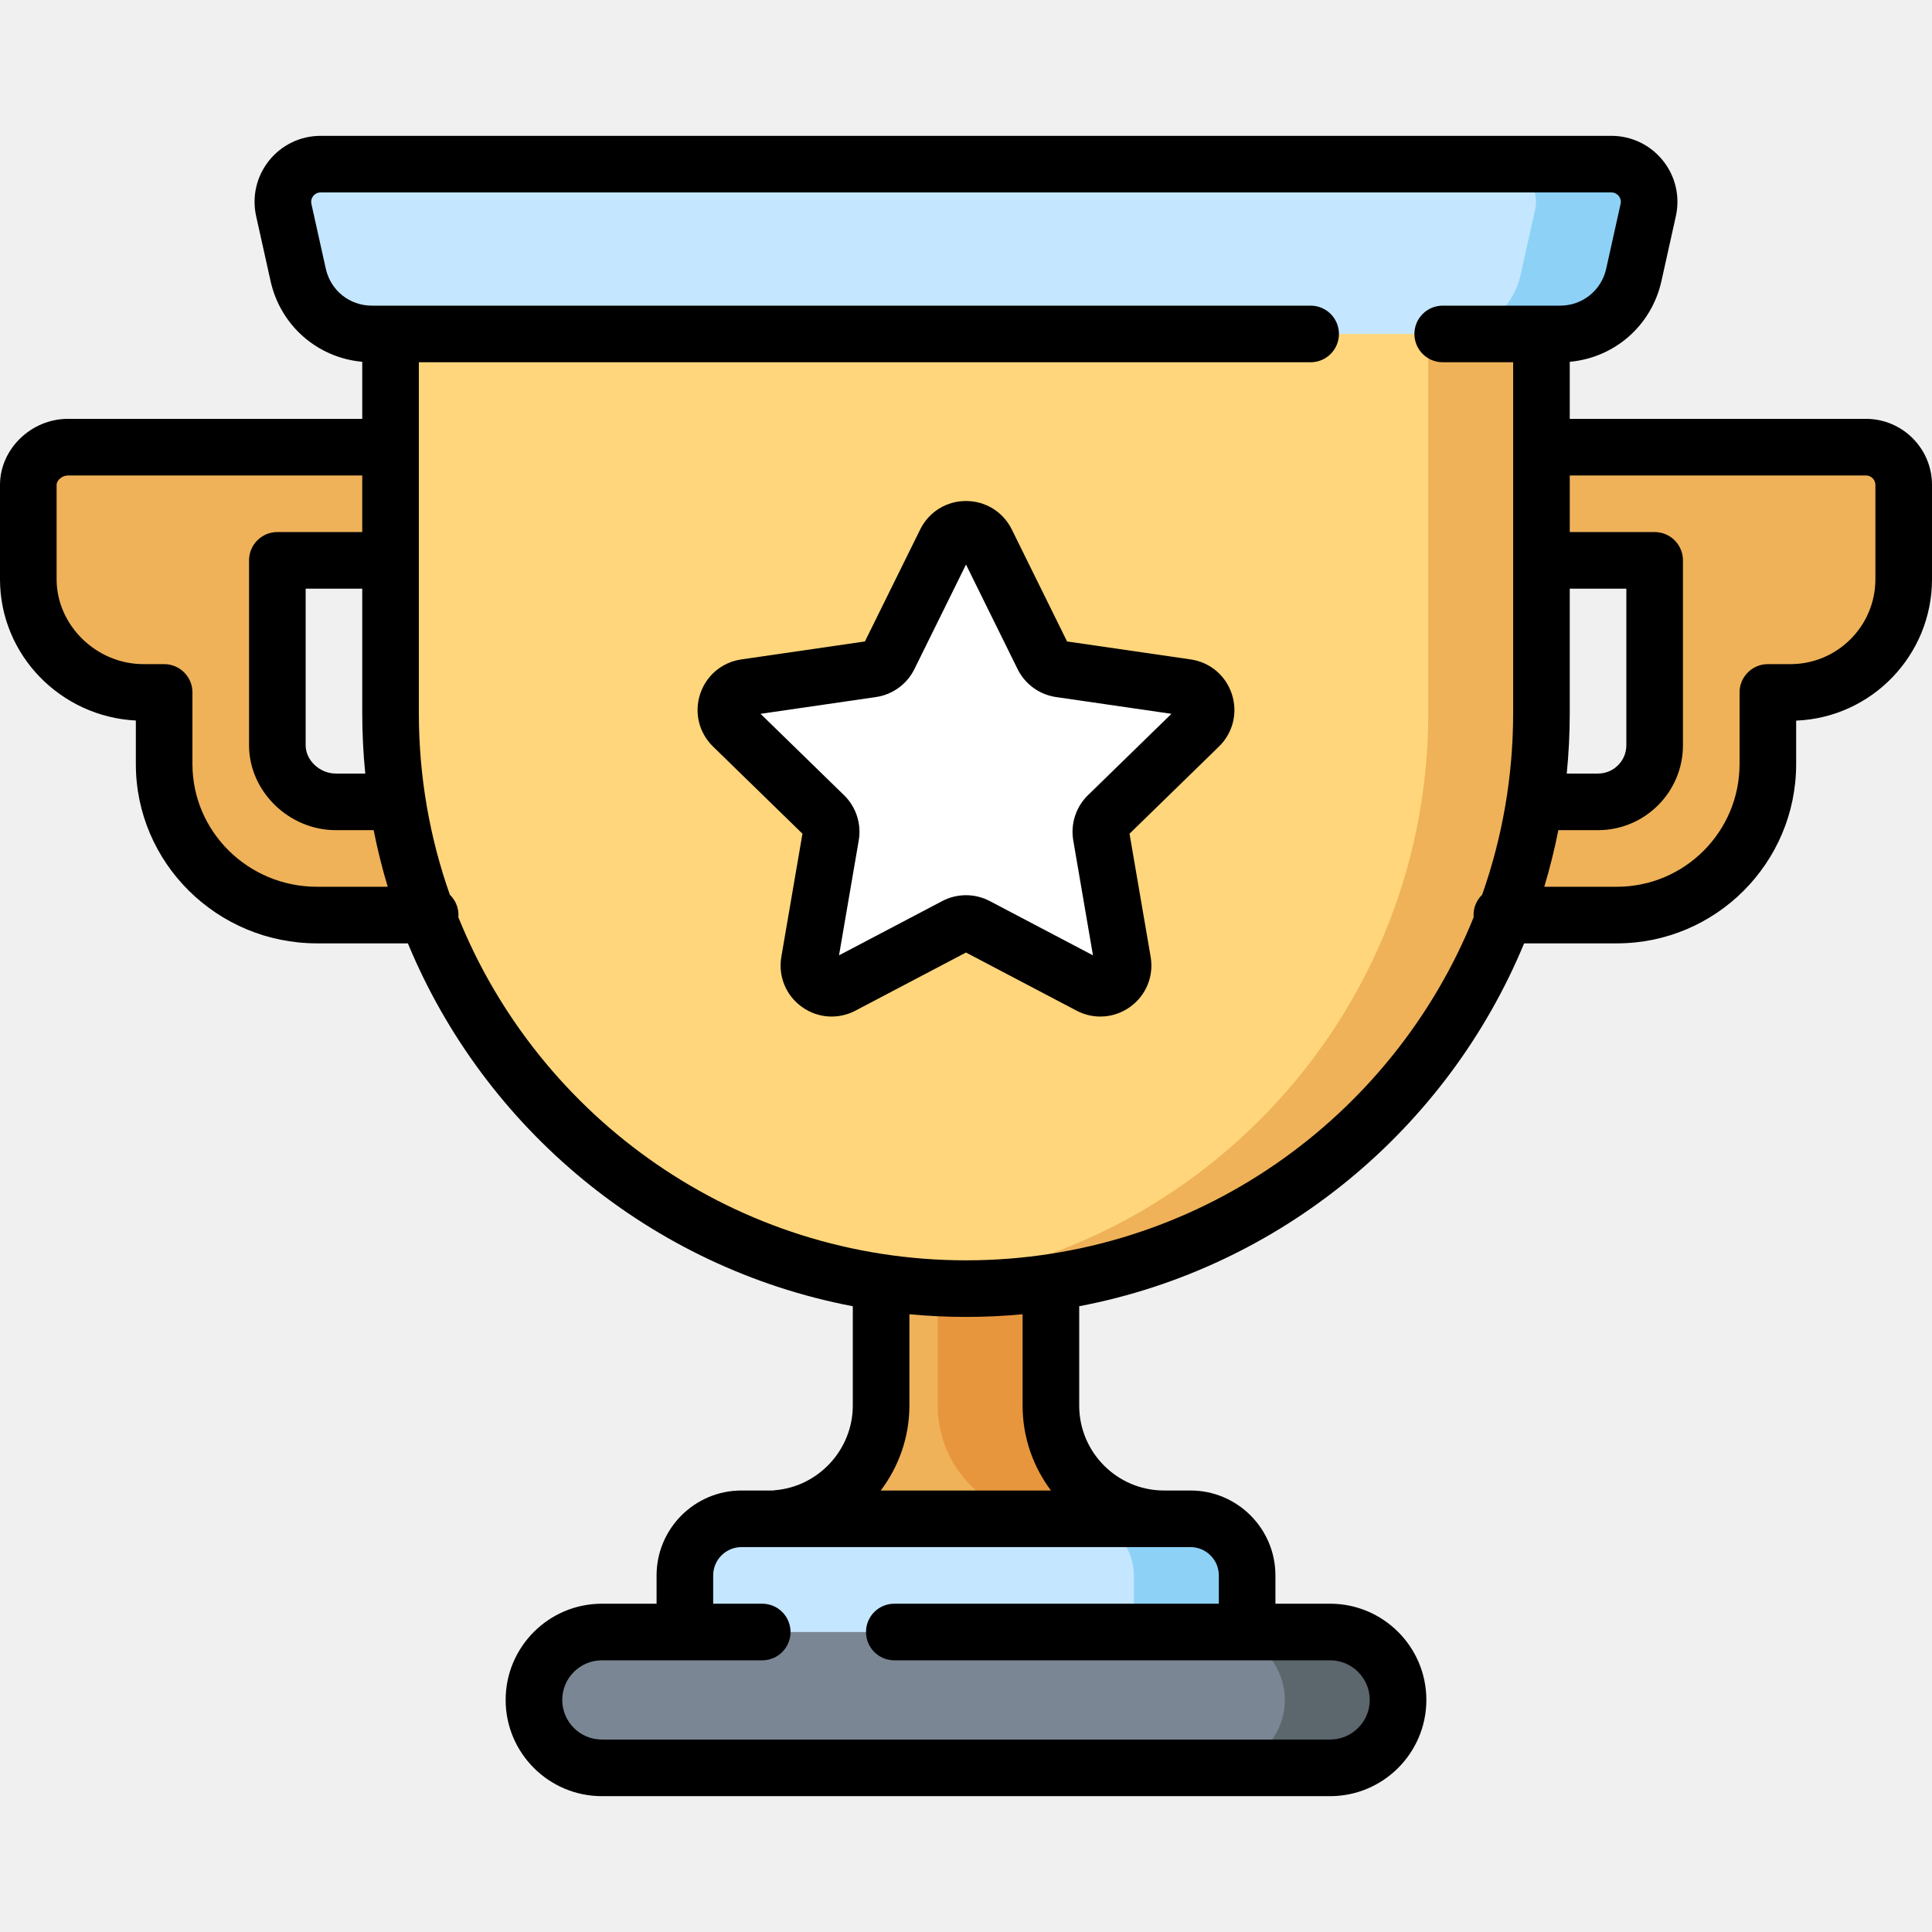
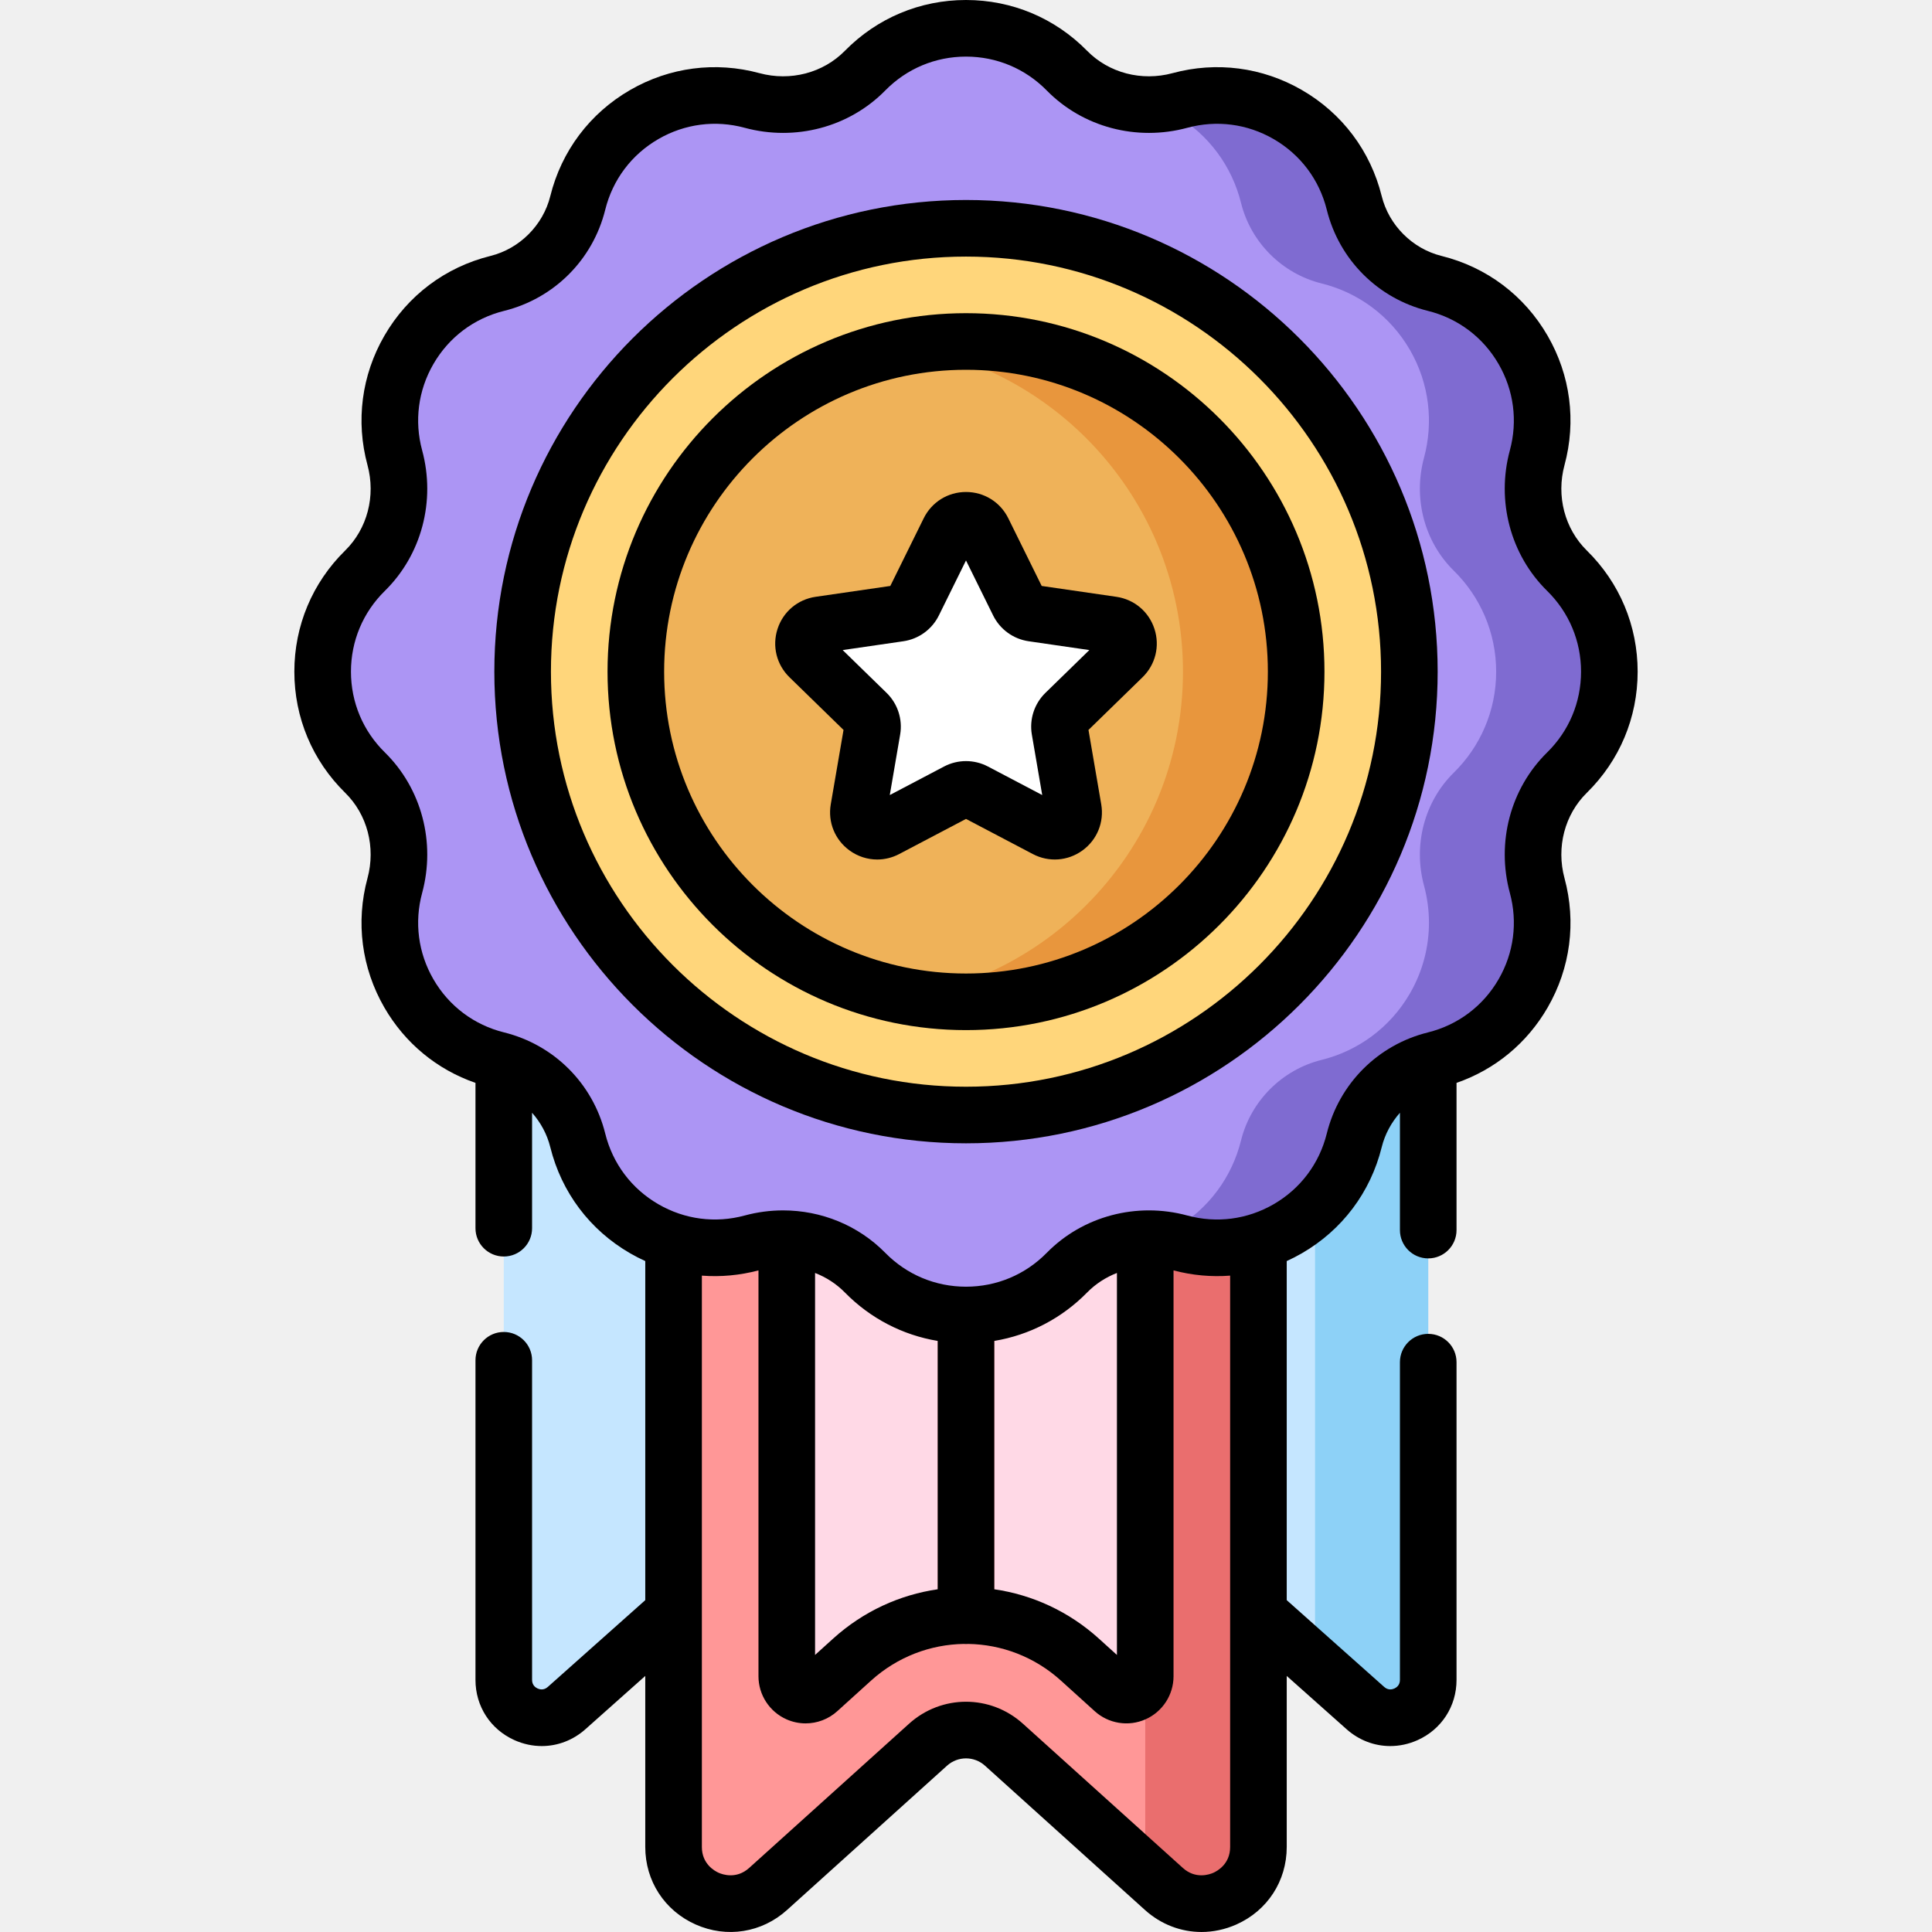
<svg xmlns="http://www.w3.org/2000/svg" id="Capa_1" enable-background="new 0 0 512 512" height="512" viewBox="0 0 512 512" width="512">
-   <path d="m308.5 402.5c-16.569 0-30-13.431-30-30v-40.5s-45 .773-45 0v40.5c0 15.716-12.085 28.61-27.47 29.895l52.97 12.605z" fill="#efb259" />
-   <path d="m308.5 402.5h-30c-16.57 0-30-13.43-30-30v-40.17c13.09-.04 30-.33 30-.33v40.5c0 16.57 13.43 30 30 30z" fill="#e8963d" />
-   <path d="m504.5 128.497v25c0 16.569-13.431 30-30 30h-1c-2.761 0-5 2.239-5 5v14c0 22.091-17.909 40-40 40h-40.5l3.29-30h32.21c8.28 0 15-6.71 15-15v-44c0-2.761-2.239-5-5-5h-35.18l1.68-30h94.5c5.523 0 10 4.477 10 10z" fill="#efb259" />
-   <path d="m134 242.497h-50c-22.275 0-40.5-18.225-40.5-40.5v-13.5c0-2.761-2.239-5-5-5h-.5c-16.775 0-30.5-13.725-30.5-30.5v-24.5c0-5.523 4.477-10 10-10h104.5l2.9 30h-46.4c-2.761 0-5 2.239-5 5v44c0 8.29 7.22 15 15.5 15h42.1z" fill="#efb259" />
-   <path d="m103.5 78.5v110.5c0 84.223 68.277 152.5 152.5 152.5 84.223 0 152.5-68.277 152.5-152.5v-110.5z" fill="#ffd67b" />
-   <path d="m408.5 78.5v110.5c0 42.11-17.07 80.24-44.67 107.83-27.59 27.6-65.72 44.67-107.83 44.67-5.06 0-10.07-.25-15-.73 36.12-3.53 68.56-19.66 92.83-43.94 27.6-27.59 44.67-65.72 44.67-107.83v-110.5z" fill="#efb259" />
-   <path d="m413.457 88.5h-314.914c-9.374 0-17.49-6.511-19.524-15.661l-3.815-17.169c-1.388-6.246 3.365-12.17 9.762-12.17h342.068c6.397 0 11.15 5.924 9.762 12.169l-3.815 17.169c-2.034 9.151-10.15 15.662-19.524 15.662z" fill="#c5e6ff" />
-   <path d="m436.8 55.67-3.82 17.17c-2.03 9.15-10.15 15.66-19.52 15.66h-30c9.37 0 17.49-6.51 19.52-15.66l3.82-17.17c1.38-6.25-3.37-12.17-9.77-12.17h30c6.4 0 11.15 5.92 9.77 12.17z" fill="#8dd1f7" />
-   <path d="" style="fill:none;stroke:#000;stroke-width:15;stroke-linecap:round;stroke-linejoin:round;stroke-miterlimit:10" />
-   <path d="" style="fill:none;stroke:#000;stroke-width:15;stroke-linecap:round;stroke-linejoin:round;stroke-miterlimit:10" />
-   <path d="m330.5 442.5v-25c0-8.284-6.716-15-15-15h-119c-8.284 0-15 6.716-15 15v25z" fill="#c5e6ff" />
-   <path d="m330.5 417.5v25h-30v-25c0-4.67-2.14-8.85-5.49-11.59-2.59-2.13-5.9-3.41-9.51-3.41h30c8.28 0 15 6.72 15 15z" fill="#8dd1f7" />
-   <path d="m352.5 468.5h-193c-9.941 0-18-8.059-18-18 0-9.941 8.059-18 18-18h193c9.941 0 18 8.059 18 18 0 9.941-8.059 18-18 18z" fill="#7a8693" />
-   <path d="m370.5 450.5c0 4.97-2.02 9.47-5.27 12.73-3.26 3.25-7.76 5.27-12.73 5.27h-30c4.97 0 9.47-2.02 12.73-5.27 3.25-3.26 5.27-7.76 5.27-12.73 0-7.06-4.07-13.18-10-16.12-2.41-1.2-5.12-1.88-8-1.88h30c9.94 0 18 8.06 18 18z" fill="#5c666d" />
-   <path d="m261.413 143.637 14.986 30.366c.879 1.782 2.579 3.017 4.545 3.302l33.511 4.869c4.952.719 6.929 6.804 3.346 10.297l-24.249 23.636c-1.423 1.387-2.072 3.385-1.736 5.343l5.724 33.375c.846 4.932-4.33 8.692-8.759 6.364l-29.973-15.758c-1.759-.925-3.86-.925-5.618 0l-29.973 15.758c-4.429 2.328-9.605-1.432-8.759-6.364l5.724-33.375c.336-1.958-.313-3.957-1.736-5.343l-24.249-23.636c-3.583-3.493-1.606-9.577 3.346-10.297l33.511-4.869c1.966-.286 3.666-1.521 4.545-3.302l14.986-30.366c2.216-4.487 8.614-4.487 10.828 0z" fill="#fff" />
-   <path d="m494.5 111h-78.5v-15.12c11.865-1.071 21.67-9.573 24.302-21.415l3.815-17.169c1.157-5.209-.094-10.584-3.433-14.747s-8.314-6.55-13.65-6.55h-342.068c-5.336 0-10.312 2.387-13.65 6.55-3.339 4.162-4.59 9.537-3.433 14.747l3.815 17.169c2.632 11.843 12.437 20.344 24.302 21.415v15.12h-78c-9.757 0-18 8.014-18 17.5v25c0 20.015 15.974 36.418 36 37.449v11.551c0 26.191 21.532 47.5 48 47.5h24.094c20.333 49.119 64.445 85.984 117.906 96.167v26.333c0 11.608-9.046 21.457-20.594 22.421-.199.017-.394.047-.588.079h-8.318c-12.406 0-22.5 10.093-22.5 22.5v7.5h-14.5c-14.061 0-25.5 11.439-25.5 25.5s11.439 25.5 25.5 25.5h193c14.061 0 25.5-11.439 25.5-25.5s-11.439-25.5-25.5-25.5h-14.5v-7.5c0-12.407-10.094-22.5-22.5-22.5h-7c-12.406 0-22.5-10.093-22.5-22.5v-26.333c53.461-10.183 97.573-47.048 117.906-96.167h24.594c26.191 0 47.5-21.309 47.5-47.5v-11.53c19.985-.79 36-17.295 36-37.47v-25c0-9.649-7.851-17.5-17.5-17.5zm-78.5 45h15v41.5c0 4.136-3.364 7.5-7.5 7.5h-8.298c.525-5.264.798-10.6.798-16zm-319.202 49h-7.798c-4.262 0-8-3.505-8-7.5v-41.5h15v33c0 5.4.273 10.736.798 16zm-12.798 30c-18.196 0-33-14.58-33-32.5v-19c0-4.142-3.357-7.5-7.5-7.5h-5.5c-12.468 0-23-10.304-23-22.5v-25c0-1.238 1.514-2.5 3-2.5h78v15h-22.5c-4.143 0-7.5 3.358-7.5 7.5v49c0 12.196 10.532 22.5 23 22.5h10.025c1.004 5.09 2.25 10.094 3.725 15zm239 182.5v7.5h-86c-4.143 0-7.5 3.358-7.5 7.5s3.357 7.5 7.5 7.5h115.5c5.79 0 10.5 4.71 10.5 10.5s-4.71 10.5-10.5 10.5h-193c-5.79 0-10.5-4.71-10.5-10.5s4.71-10.5 10.5-10.5h42.5c4.143 0 7.5-3.358 7.5-7.5s-3.357-7.5-7.5-7.5h-13v-7.5c0-4.136 3.364-7.5 7.5-7.5h119c4.136 0 7.5 3.364 7.5 7.5zm-44.48-22.5h-45.113c4.764-6.311 7.592-14.13 7.592-22.5v-24.209c4.94.462 9.941.709 15 .709s10.06-.247 15-.709v24.209c.001 8.436 2.802 16.228 7.521 22.5zm-22.52-61c-60.844 0-113.047-37.674-134.53-90.916.015-.193.03-.387.03-.584 0-2.113-.876-4.018-2.282-5.381-5.315-15.065-8.218-31.258-8.218-48.119v-93h236.333c4.143 0 7.5-3.358 7.5-7.5s-3.357-7.5-7.5-7.5h-248.79c-5.904 0-10.922-4.025-12.202-9.789l-3.815-17.169c-.227-1.019.21-1.757.49-2.107.28-.349.906-.936 1.95-.936h342.068c1.044 0 1.67.586 1.95.936s.717 1.088.49 2.107l-3.815 17.169c-1.28 5.764-6.298 9.789-12.202 9.789h-31.124c-4.143 0-7.5 3.358-7.5 7.5s3.357 7.5 7.5 7.5h18.667v93c0 16.861-2.903 33.054-8.218 48.119-1.405 1.363-2.282 3.268-2.282 5.381 0 .197.015.391.03.584-21.483 53.242-73.686 90.916-134.53 90.916zm241-180.5c0 12.407-10.094 22.5-22.5 22.5h-6c-4.143 0-7.5 3.358-7.5 7.5v19c0 17.92-14.579 32.5-32.5 32.5h-19.25c1.475-4.906 2.722-9.91 3.725-15h10.525c12.406 0 22.5-10.093 22.5-22.5v-49c0-4.142-3.357-7.5-7.5-7.5h-22.5v-15h78.5c1.379 0 2.5 1.122 2.5 2.5z" />
-   <path d="m315.534 174.752-32.75-4.759-14.646-29.676c-2.297-4.654-6.948-7.546-12.139-7.546s-9.842 2.892-12.139 7.546l-14.646 29.676-32.751 4.759c-5.137.747-9.323 4.277-10.928 9.214-1.604 4.937-.29 10.253 3.426 13.875l23.698 23.1-5.595 32.617c-.877 5.116 1.187 10.189 5.386 13.24 4.198 3.051 9.661 3.447 14.256 1.031l29.292-15.4 29.292 15.4c1.998 1.05 4.161 1.569 6.312 1.569 2.795 0 5.571-.876 7.944-2.6 4.199-3.051 6.263-8.124 5.385-13.24l-5.594-32.616 23.697-23.1c3.717-3.623 5.03-8.939 3.427-13.876-1.603-4.936-5.789-8.467-10.927-9.214zm-27.216 35.985c-3.19 3.109-4.646 7.587-3.894 11.982l5.223 30.453-27.349-14.379c-1.973-1.036-4.135-1.554-6.299-1.554-2.163 0-4.327.518-6.3 1.555l-27.348 14.378 5.224-30.457c.751-4.392-.704-8.87-3.894-11.978l-22.126-21.567 30.578-4.443c4.408-.641 8.218-3.409 10.191-7.405l13.676-27.707 13.675 27.708c1.973 3.995 5.782 6.763 10.192 7.404l30.576 4.443z" />
+   <path d="m333.502 285.666v141.772l28.349 25.239c6.447 5.74 16.649 1.163 16.649-7.469v-172.208z" fill="#c5e6ff" />
+   <path d="m378.5 273v172.21c0 8.63-10.2 13.21-16.65 7.47l-13.35-11.89v-159.34z" fill="#8dd1f7" />
+   <path d="m133.502 273v172.208c0 8.632 10.202 13.209 16.649 7.469l28.349-25.239v-150.438z" fill="#c5e6ff" />
+   <path d="m333.5 318.5v170.993c0 12.979-15.408 19.815-25.054 11.115l-42.391-38.231c-5.711-5.15-14.398-5.15-20.109 0l-42.391 38.231c-9.647 8.7-25.054 1.865-25.054-11.115v-170.993z" fill="#ff9797" />
+   <path d="m333.5 318.5v170.99c0 12.98-15.41 19.82-25.05 11.12l-6.03-5.44c.69-1.71 1.08-3.62 1.08-5.68v-170.99z" fill="#ea6e6e" />
+   <path d="m303.5 318.5v125.73c0 4.33-5.14 6.62-8.36 3.71l-8.94-8.1c-5.589-5.062-12.137-8.472-19.013-10.23-2.185-.559-3.687-2.565-3.687-4.821v-80.036c0-3.813-2.739-7.212-6.522-7.691-4.576-.58-8.478 2.976-8.478 7.438v80.289c0 2.255-1.502 4.262-3.687 4.821-6.876 1.758-13.425 5.168-19.013 10.23l-8.94 8.1c-3.22 2.91-8.36.62-8.36-3.71v-125.73z" fill="#ffd9e6" />
+   <path d="m415.278 151.251c-7.883-7.742-10.791-19.288-7.902-29.953 2.518-9.294 1.477-19.55-3.718-28.548-5.303-9.185-13.905-15.277-23.446-17.643-10.446-2.591-18.727-10.873-21.318-21.318-2.367-9.54-8.458-18.142-17.643-23.445-8.999-5.195-19.254-6.236-28.548-3.719-10.665 2.889-22.211-.02-29.953-7.902-6.804-6.928-16.274-11.223-26.75-11.223-10.476 0-19.946 4.296-26.749 11.222-7.742 7.883-19.288 10.791-29.953 7.903-9.294-2.518-19.55-1.477-28.548 3.718-9.186 5.303-15.277 13.905-17.643 23.446-2.591 10.446-10.873 18.727-21.318 21.318-9.54 2.367-18.142 8.458-23.446 17.643-5.195 8.999-6.236 19.254-3.718 28.548 2.889 10.665-.02 22.211-7.902 29.953-6.927 6.802-11.223 16.273-11.223 26.749 0 10.476 4.296 19.946 11.222 26.749 7.883 7.742 10.791 19.288 7.902 29.953-2.518 9.294-1.477 19.55 3.718 28.548 5.303 9.186 13.905 15.277 23.446 17.643 10.446 2.591 18.727 10.873 21.318 21.318 2.367 9.54 8.458 18.142 17.643 23.446 8.999 5.195 19.254 6.236 28.548 3.718 10.665-2.889 22.211.02 29.953 7.902 6.802 6.926 16.273 11.222 26.749 11.222 10.476 0 19.946-4.296 26.749-11.222 7.742-7.883 19.288-10.791 29.953-7.902 9.294 2.518 19.55 1.477 28.548-3.718 9.185-5.303 15.277-13.905 17.643-23.446 2.591-10.446 10.873-18.727 21.318-21.318 9.54-2.367 18.142-8.458 23.446-17.643 5.195-8.999 6.236-19.254 3.718-28.548-2.889-10.665.02-22.211 7.902-29.953 6.926-6.802 11.222-16.273 11.222-26.749.002-10.476-4.294-19.947-11.22-26.749z" fill="#ac95f4" />
+   <path d="m415.28 204.75c-7.88 7.74-10.79 19.29-7.9 29.95.86 3.19 1.31 6.5 1.31 9.83 0 6.37-1.62 12.81-5.03 18.72-5.31 9.19-13.91 15.28-23.45 17.64-10.44 2.59-18.73 10.88-21.32 21.32-1.18 4.77-3.29 9.31-6.26 13.31-2.97 4.01-6.79 7.48-11.38 10.14-9 5.19-19.25 6.23-28.55 3.72-2.33-.63-4.7-.98-7.07-1.06 1.91-.72 3.79-1.61 5.62-2.66 4.59-2.66 8.41-6.13 11.38-10.14 2.97-4 5.08-8.54 6.26-13.31 2.59-10.44 10.88-18.73 21.32-21.32 9.54-2.36 18.14-8.45 23.45-17.64 3.41-5.91 5.03-12.35 5.03-18.72 0-3.33-.45-6.64-1.31-9.83-2.89-10.66.02-22.21 7.9-29.95 6.92-6.8 11.22-16.27 11.22-26.75 0-5.24-1.08-10.23-3.02-14.76-1.94-4.52-4.74-8.59-8.2-11.99-7.88-7.74-10.79-19.29-7.9-29.95 2.51-9.3 1.47-19.55-3.72-28.55-2.66-4.59-6.13-8.41-10.14-11.38-4-2.97-8.54-5.08-13.31-6.26-10.44-2.59-18.73-10.88-21.32-21.32-2.36-9.54-8.45-18.14-17.64-23.45-1.83-1.05-3.71-1.94-5.62-2.66 2.37-.08 4.74-.43 7.07-1.06 3.19-.86 6.5-1.31 9.83-1.31 6.37 0 12.81 1.62 18.72 5.03 9.19 5.31 15.28 13.91 17.64 23.45 2.59 10.44 10.88 18.73 21.32 21.32 4.77 1.18 9.31 3.29 13.31 6.26 4.01 2.97 7.48 6.79 10.14 11.38 5.19 9 6.23 19.25 3.72 28.55-2.89 10.66.02 22.21 7.9 29.95 3.46 3.4 6.26 7.47 8.2 11.99 1.94 4.53 3.02 9.52 3.02 14.76 0 10.48-4.3 19.95-11.22 26.75z" fill="#7f6bd1" />
+   <path d="m256 295.5c-64.894 0-117.5-52.606-117.5-117.5 0-64.893 52.606-117.5 117.5-117.5 64.893 0 117.5 52.606 117.5 117.5 0 64.893-52.606 117.5-117.5 117.5z" fill="#ffd67b" />
+   <path d="m256 265.5c-48.325 0-87.5-39.175-87.5-87.5 0-48.325 39.175-87.5 87.5-87.5 48.325 0 87.5 39.175 87.5 87.5 0 48.325-39.175 87.5-87.5 87.5z" fill="#efb259" />
+   <path d="m343.5 178c0 24.16-9.8 46.04-25.63 61.87s-37.71 25.63-61.87 25.63c-5.11 0-10.13-.44-15-1.29 18.15-3.13 34.39-11.86 46.87-24.34 15.83-15.83 25.63-37.71 25.63-61.87s-9.8-46.04-25.63-61.87c-12.48-12.48-28.72-21.21-46.87-24.34 4.87-.85 9.89-1.29 15-1.29 24.16 0 46.04 9.8 61.87 25.63s25.63 37.71 25.63 61.87z" fill="#e8963d" />
+   <path d="m260.484 140.672 9.433 19.114c.728 1.476 2.136 2.499 3.765 2.735l21.094 3.065c4.101.596 5.739 5.636 2.771 8.528l-15.264 14.878c-1.178 1.149-1.716 2.804-1.438 4.426l3.603 21.009c.701 4.085-3.587 7.199-7.255 5.271l-18.867-9.919c-1.457-.766-3.197-.766-4.653 0l-18.867 9.919c-3.668 1.928-7.955-1.186-7.255-5.271l3.603-21.009c.278-1.622-.26-3.277-1.438-4.426l-15.264-14.878c-2.968-2.893-1.33-7.933 2.771-8.528l21.094-3.065c1.629-.237 3.036-1.259 3.765-2.735l9.433-19.114c1.835-3.717 7.135-3.717 8.969 0z" fill="#fff" />
+   <path d="m256 52.998c-68.923 0-124.996 56.073-124.996 124.996s56.073 124.996 124.996 124.996 124.996-56.073 124.996-124.996-56.073-124.996-124.996-124.996zm0 234.993c-60.652 0-109.997-49.344-109.997-109.997s49.345-109.996 109.997-109.996 109.996 49.344 109.996 109.997-49.344 109.996-109.996 109.996z" />
+   <path d="m256 82.997c-52.381 0-94.997 42.615-94.997 94.997s42.616 94.997 94.997 94.997 94.997-42.615 94.997-94.997-42.616-94.997-94.997-94.997zm0 174.995c-44.111 0-79.997-35.887-79.997-79.997s35.886-79.998 79.997-79.998 79.997 35.887 79.997 79.997-35.886 79.998-79.997 79.998z" />
+   <path d="m433.994 177.994c0-12.17-4.782-23.57-13.465-32.098-5.872-5.767-8.14-14.443-5.919-22.641 3.154-11.644 1.569-23.81-4.463-34.257-6.167-10.683-16.158-18.202-28.134-21.173-7.713-1.913-13.931-8.133-15.844-15.845-2.972-11.975-10.491-21.967-21.172-28.133-10.447-6.032-22.615-7.617-34.258-4.463-8.203 2.223-16.874-.048-22.641-5.918-8.528-8.684-19.928-13.466-32.098-13.466s-23.57 4.782-32.099 13.466c-5.767 5.872-14.441 8.139-22.641 5.919-11.645-3.154-23.812-1.57-34.258 4.462-10.683 6.168-18.203 16.159-21.172 28.134-1.913 7.712-8.132 13.931-15.844 15.844-11.976 2.971-21.967 10.49-28.134 21.172-6.032 10.447-7.617 22.614-4.463 34.259 2.222 8.197-.047 16.873-5.918 22.64-8.684 8.529-13.466 19.928-13.466 32.098s4.782 23.57 13.465 32.098c5.872 5.767 8.14 14.443 5.919 22.641-3.154 11.644-1.569 23.81 4.463 34.257 5.469 9.475 13.951 16.452 24.154 19.984v38.514c0 4.142 3.357 7.5 7.5 7.5 4.142 0 7.5-3.358 7.5-7.5v-30.593c2.288 2.584 3.979 5.701 4.825 9.112 2.972 11.975 10.491 21.967 21.172 28.133 1.308.755 2.643 1.44 4 2.055v89.863l-25.835 23.001c-1.051.935-2.135.661-2.685.414-.552-.248-1.477-.873-1.477-2.281v-84.706c0-4.142-3.357-7.5-7.5-7.5-4.142 0-7.5 3.358-7.5 7.5v84.706c0 6.988 3.961 13.106 10.337 15.966 2.344 1.051 4.8 1.566 7.227 1.566 4.177 0 8.271-1.524 11.572-4.463l15.861-14.121v45.334c0 9.004 5.115 16.872 13.348 20.534 8.246 3.668 17.529 2.192 24.229-3.85l42.388-38.229c2.869-2.588 7.196-2.586 10.063 0l42.39 38.23c4.261 3.843 9.566 5.838 14.987 5.838 3.101 0 6.24-.654 9.241-1.988 8.233-3.662 13.348-11.53 13.348-20.534v-45.336l15.863 14.123c3.302 2.939 7.394 4.463 11.572 4.463 2.428 0 4.884-.515 7.227-1.566 6.376-2.86 10.337-8.978 10.337-15.966v-84.206c0-4.142-3.357-7.5-7.5-7.5-4.142 0-7.5 3.358-7.5 7.5v84.206c0 1.408-.925 2.033-1.477 2.281-.551.247-1.633.523-2.685-.414l-25.837-23.003v-89.862c1.357-.615 2.692-1.3 4-2.055 10.683-6.168 18.203-16.159 21.172-28.134.846-3.412 2.538-6.53 4.827-9.114v31.096c0 4.142 3.357 7.5 7.5 7.5 4.142 0 7.5-3.358 7.5-7.5v-39.015c10.202-3.532 18.683-10.51 24.152-19.983 6.032-10.447 7.617-22.614 4.463-34.259-2.222-8.197.047-16.873 5.918-22.64 8.683-8.527 13.465-19.927 13.465-32.097zm-107.996 311.484c0 4.502-3.401 6.365-4.444 6.828-1.046.465-4.723 1.751-8.087-1.283l-42.39-38.23c-8.595-7.752-21.559-7.752-30.154 0l-42.388 38.229c-3.363 3.033-7.041 1.749-8.088 1.284-1.043-.464-4.444-2.327-4.444-6.828v-151.423c4.976.384 10.034-.073 15-1.387v107.547c0 4.938 2.917 9.424 7.431 11.426 1.625.721 3.35 1.073 5.062 1.073 3.045 0 6.052-1.111 8.394-3.232l8.944-8.096c7.02-6.355 15.785-9.592 24.589-9.728.191.015.383.029.578.029s.386-.015.577-.029c8.803.136 17.569 3.373 24.589 9.728l8.944 8.096c3.66 3.314 8.943 4.162 13.457 2.159 4.515-2.002 7.431-6.488 7.431-11.426v-107.548c4.966 1.314 10.023 1.771 15 1.387v151.424zm-62.498-134.119c9.302-1.55 17.851-5.966 24.599-12.836 2.255-2.296 4.958-4.032 7.9-5.173v101.23l-4.766-4.314c-8.044-7.282-17.726-11.64-27.733-13.089zm-15 65.817c-10.007 1.45-19.689 5.807-27.733 13.089l-4.766 4.314v-101.23c2.942 1.141 5.645 2.878 7.9 5.174 6.748 6.871 15.297 11.287 24.599 12.836zm161.518-221.784c-9.734 9.562-13.522 23.841-9.885 37.263 2.102 7.762 1.046 15.873-2.975 22.837-4.111 7.12-10.772 12.132-18.755 14.113-13.241 3.284-23.507 13.55-26.791 26.791-1.98 7.983-6.993 14.644-14.114 18.755-6.964 4.019-15.074 5.078-22.836 2.974-13.424-3.636-27.703.152-37.263 9.886-5.686 5.789-13.286 8.977-21.398 8.977s-15.711-3.188-21.398-8.977c-7.159-7.289-16.963-11.244-27.074-11.244-3.391 0-6.817.445-10.189 1.358-7.761 2.102-15.873 1.046-22.836-2.975-7.121-4.111-12.132-10.772-14.114-18.755-3.284-13.241-13.549-23.507-26.791-26.791-7.983-1.981-14.644-6.993-18.755-14.114-4.02-6.964-5.077-15.074-2.975-22.836 3.637-13.424-.151-27.703-9.885-37.264-5.789-5.686-8.977-13.285-8.977-21.397s3.188-15.711 8.977-21.397c9.734-9.562 13.522-23.841 9.885-37.263-2.102-7.762-1.046-15.873 2.975-22.837 4.111-7.12 10.772-12.132 18.755-14.113 13.241-3.284 23.507-13.55 26.791-26.791 1.98-7.983 6.993-14.644 14.114-18.755 6.963-4.02 15.073-5.079 22.836-2.974 13.428 3.636 27.704-.152 37.263-9.886 5.686-5.79 13.285-8.977 21.397-8.977s15.711 3.188 21.398 8.977c9.56 9.734 23.836 13.523 37.263 9.886 7.761-2.102 15.873-1.046 22.836 2.975 7.121 4.111 12.132 10.772 14.114 18.755 3.284 13.241 13.549 23.507 26.791 26.791 7.983 1.981 14.644 6.993 18.755 14.114 4.02 6.964 5.077 15.074 2.975 22.836-3.637 13.424.151 27.703 9.885 37.264 5.789 5.686 8.977 13.285 8.977 21.397s-3.188 15.711-8.976 21.397z" />
+   <path d="m295.852 158.16-19.792-2.876-8.851-17.935c-2.121-4.298-6.416-6.968-11.209-6.968s-9.088 2.67-11.209 6.968l-8.851 17.935-19.793 2.876c-4.743.689-8.609 3.949-10.09 8.508-1.48 4.558-.269 9.467 3.163 12.813l14.323 13.96-3.382 19.713c-.81 4.724 1.097 9.408 4.974 12.225 2.19 1.591 4.754 2.4 7.334 2.4 1.986 0 3.984-.479 5.829-1.449l17.702-9.308 17.703 9.307c4.241 2.23 9.285 1.866 13.163-.95 3.878-2.817 5.784-7.501 4.973-12.226l-3.381-19.712 14.323-13.96c3.432-3.346 4.643-8.255 3.163-12.813-1.482-4.559-5.348-7.819-10.092-8.508zm-18.805 25.457c-2.947 2.872-4.291 7.009-3.595 11.064l2.747 16.015-14.384-7.562c-1.82-.957-3.817-1.435-5.815-1.435-1.997 0-3.996.479-5.817 1.436l-14.382 7.562 2.747-16.015c.696-4.056-.647-8.192-3.595-11.065l-11.636-11.342 16.083-2.337c4.071-.592 7.589-3.148 9.41-6.838l7.19-14.571 7.191 14.571c1.821 3.689 5.339 6.245 9.412 6.838l16.081 2.337z" />
</svg>
